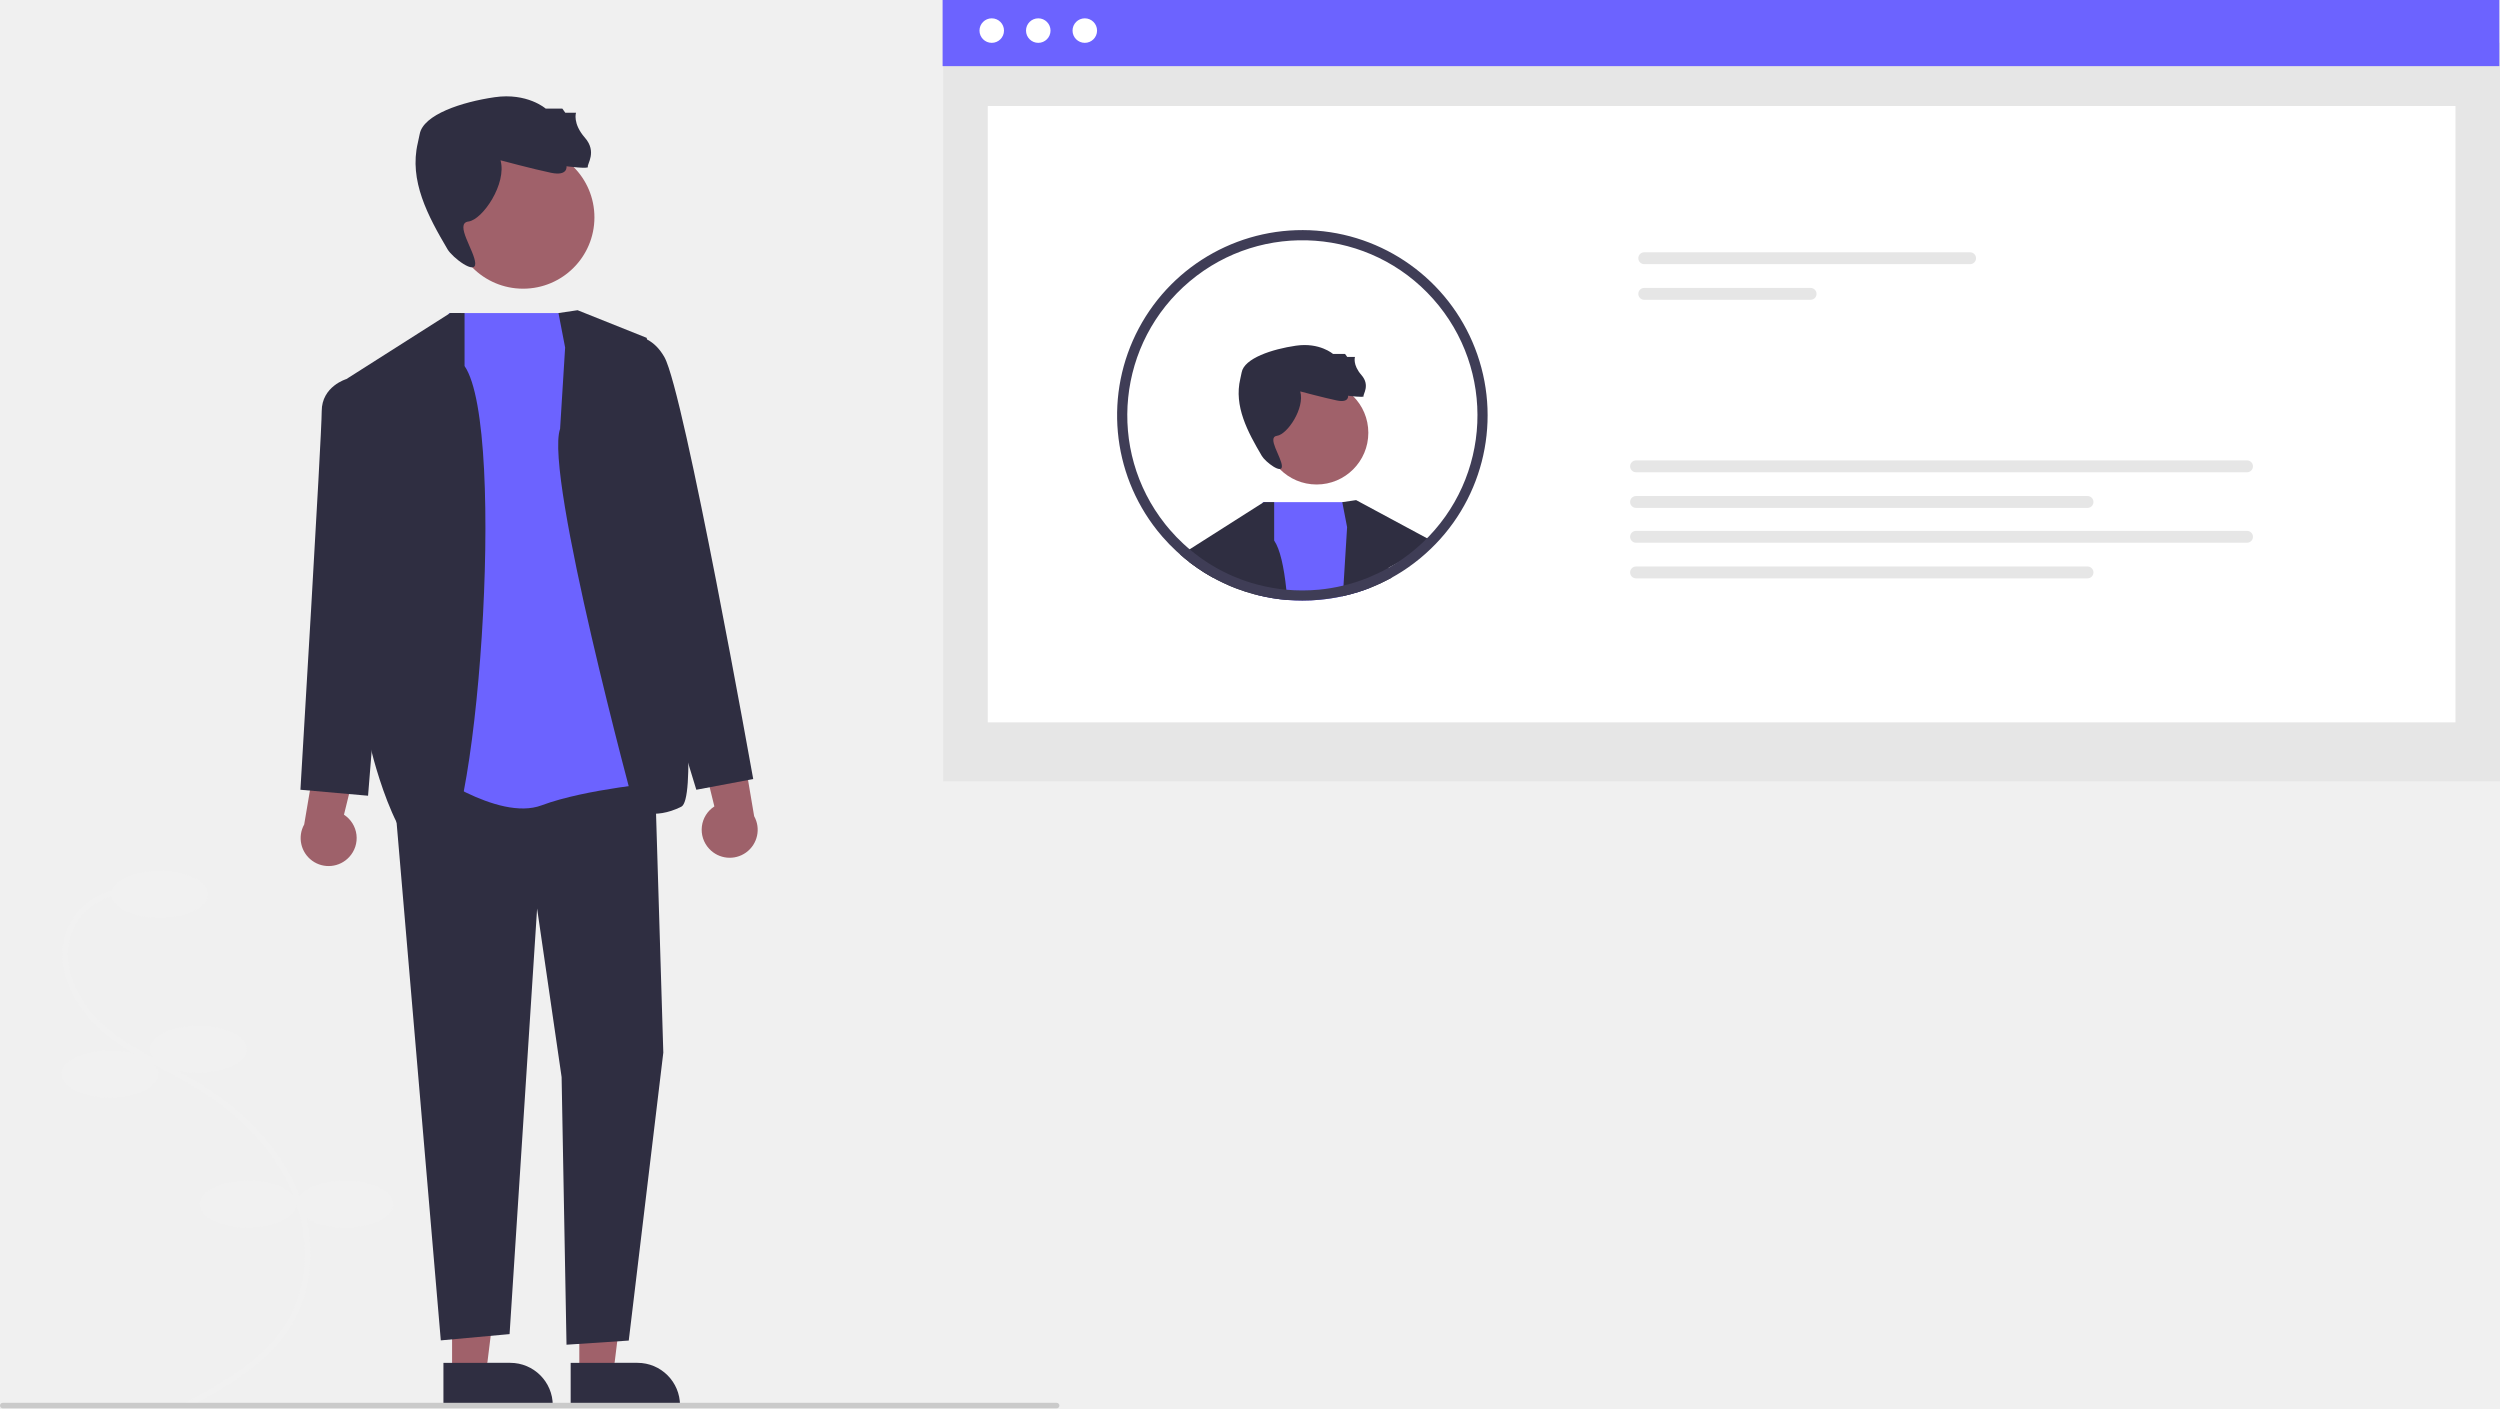
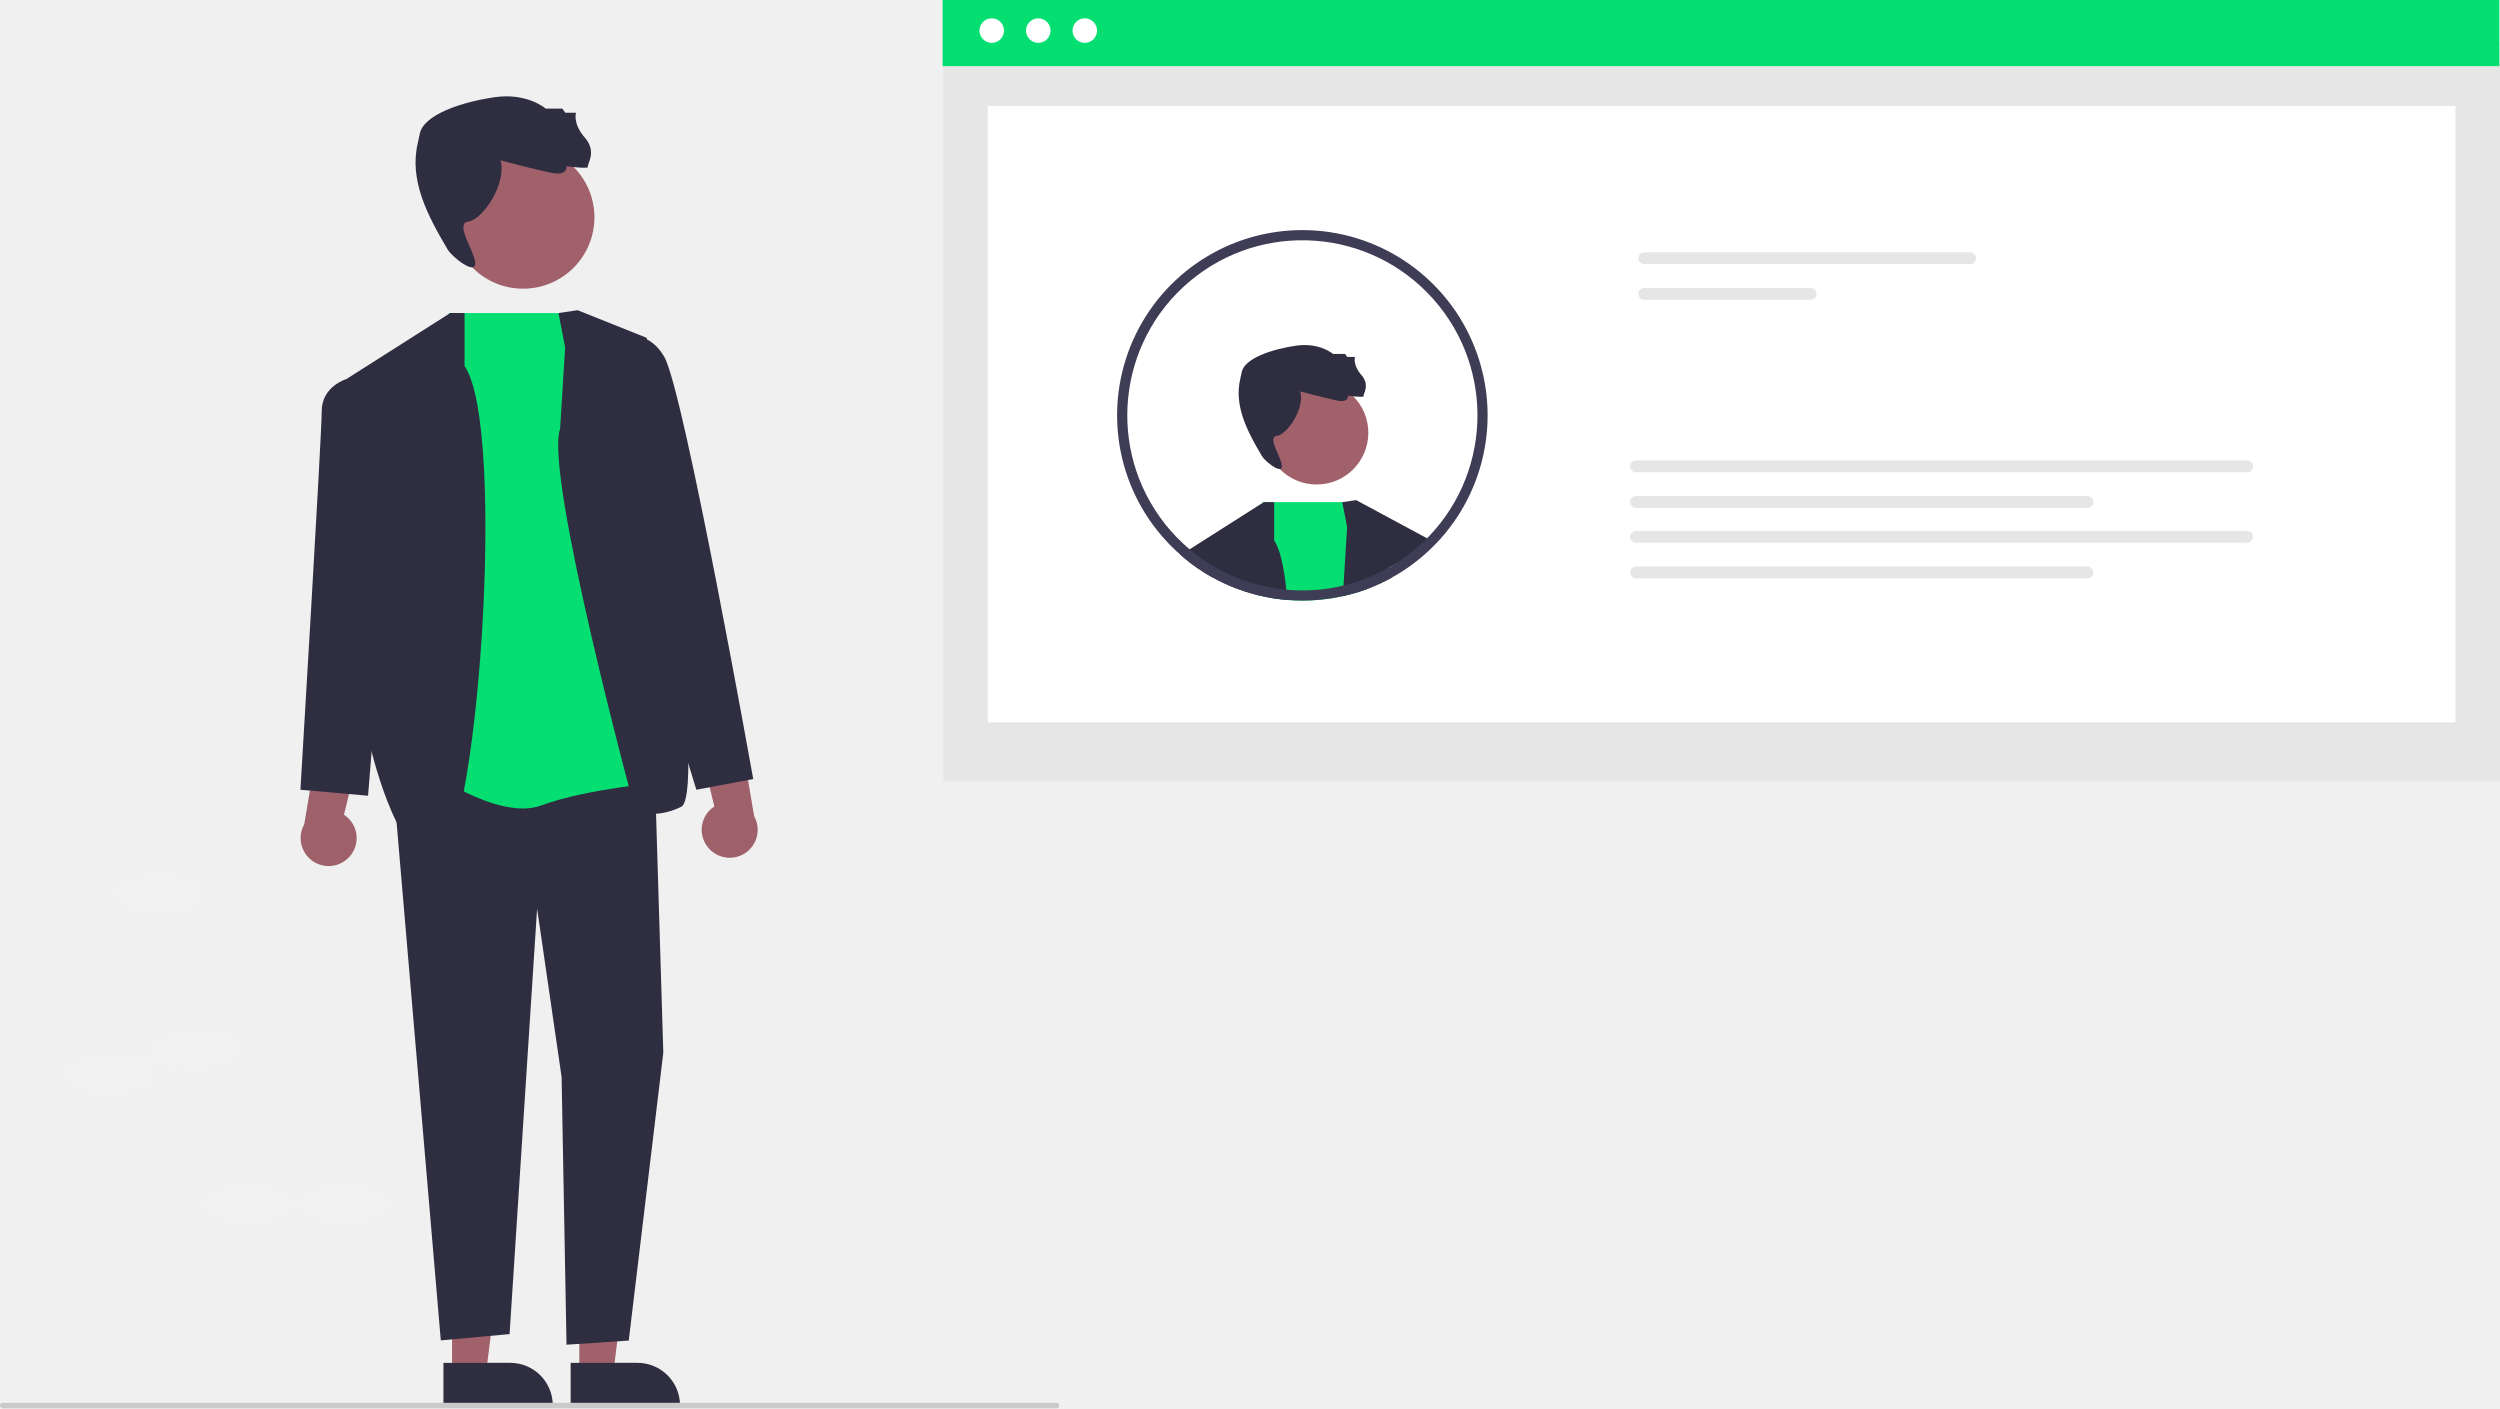
<svg xmlns="http://www.w3.org/2000/svg" width="903.807" height="509.145" viewBox="0 0 903.807 509.145" role="img" artist="Katerina Limpitsouni" source="https://undraw.co/">
  <path d="M216.096,704.318l-.951-1.759c12.753-6.897,28.626-15.481,36.916-29.567,8.172-13.886,8.356-32.743.479-49.211-6.704-14.016-19.018-26.572-35.611-36.313-3.273-1.921-6.709-3.742-10.031-5.503-8.031-4.256-16.336-8.658-23.184-14.903-9.432-8.601-16.568-23.035-11.249-35.891a23.856,23.856,0,0,1,20.677-14.467l.113,1.997a21.861,21.861,0,0,0-18.948,13.248c-4.943,11.947,1.839,25.505,10.754,33.636,6.661,6.074,14.852,10.415,22.773,14.613,3.342,1.771,6.797,3.603,10.108,5.546,16.938,9.943,29.526,22.798,36.403,37.174,8.16,17.061,7.946,36.637-.559,51.089C245.211,688.572,229.068,697.303,216.096,704.318Z" transform="translate(-148.0965 -195.4274)" fill="#f1f1f1" />
  <ellipse cx="57.72" cy="323.317" rx="17.5" ry="8.5" fill="#f1f1f1" />
  <ellipse cx="71.72" cy="379.317" rx="17.5" ry="8.5" fill="#f1f1f1" />
  <ellipse cx="39.72" cy="388.317" rx="17.5" ry="8.5" fill="#f1f1f1" />
  <ellipse cx="89.72" cy="435.317" rx="17.5" ry="8.5" fill="#f1f1f1" />
  <ellipse cx="124.72" cy="435.317" rx="17.5" ry="8.5" fill="#f1f1f1" />
  <rect id="bc1144e2-c94b-4f66-aa77-0b454dfd4174" data-name="Rectangle 62" x="341.011" y="15.429" width="562.796" height="267.056" fill="#e6e6e6" />
  <rect id="ad6bb9d5-2e55-4525-b077-6ac2d5f26b45" data-name="Rectangle 75" x="357.104" y="38.33" width="530.61" height="222.814" fill="#fff" />
-   <rect id="a1fdfaec-ef9f-458a-9330-7bb8c38fec43" data-name="Rectangle 80" x="340.771" width="562.796" height="23.909" fill="#6c63ff" />
+   <rect id="a1fdfaec-ef9f-458a-9330-7bb8c38fec43" data-name="Rectangle 80" x="340.771" width="562.796" height="23.909" fill="#05df72" />
  <circle id="ac9f2818-2064-46b1-8104-b7d94390836e" data-name="Ellipse 90" cx="358.539" cy="11.059" r="4.431" fill="#fff" />
  <circle id="bd067119-2054-4d5f-9303-2e8fa40cc410" data-name="Ellipse 91" cx="375.359" cy="11.059" r="4.431" fill="#fff" />
  <circle id="ee5e9ca0-6fca-449b-8f84-cf683813bd65" data-name="Ellipse 92" cx="392.18" cy="11.059" r="4.431" fill="#fff" />
  <path id="acae6c4c-8028-4596-98db-d9926d2ed09f-234" data-name="Path 142" d="M742.529,286.635a2.147,2.147,0,0,0,0,4.294H860.333a2.147,2.147,0,0,0,0-4.294Z" transform="translate(-148.0965 -195.4274)" fill="#e6e6e6" />
  <path id="a061bcdc-636b-4d12-a036-d7339f47b36a-235" data-name="Path 143" d="M742.529,299.518a2.147,2.147,0,0,0,0,4.294H802.67a2.147,2.147,0,0,0,0-4.294Z" transform="translate(-148.0965 -195.4274)" fill="#e6e6e6" />
  <path id="e4e4593e-e83d-4128-8cd7-f0323b36c2f2-236" data-name="Path 142" d="M739.564,361.871a2.147,2.147,0,0,0,0,4.294H960.447a2.147,2.147,0,0,0,0-4.294Z" transform="translate(-148.0965 -195.4274)" fill="#e6e6e6" />
  <path id="bf45783c-1d79-4b4f-82bb-39fc8a52f7aa-237" data-name="Path 143" d="M739.564,374.754a2.147,2.147,0,0,0,0,4.294H902.785a2.147,2.147,0,0,0,0-4.294Z" transform="translate(-148.0965 -195.4274)" fill="#e6e6e6" />
  <path id="b544fc92-6fc6-4255-93fb-dee32d880d89-238" data-name="Path 142" d="M739.564,387.345a2.147,2.147,0,0,0,0,4.294H960.447a2.147,2.147,0,0,0,0-4.294Z" transform="translate(-148.0965 -195.4274)" fill="#e6e6e6" />
  <path id="e14bb681-aaa1-4454-9da9-28d0809a146c-239" data-name="Path 143" d="M739.564,400.227a2.147,2.147,0,0,0,0,4.294H902.785a2.147,2.147,0,0,0,0-4.294Z" transform="translate(-148.0965 -195.4274)" fill="#e6e6e6" />
  <circle cx="475.989" cy="156.462" r="18.694" fill="#a0616a" />
  <path d="M618.165,336.934s8.724,2.337,13.242,3.272,4.05-1.714,4.05-1.714,5.92.779,5.608.156,2.493-3.895-.779-7.633-2.337-6.543-2.337-6.543h-2.804l-.779-1.091h-4.362s-4.823-4.229-13.391-2.983-18.701,4.54-19.636,9.681c-.127.697-.294,1.472-.488,2.29-2.343,9.891,2.635,19.146,7.799,27.903,1.269,2.152,7.407,6.844,7.25,3.625s-5.525-10.45-1.786-10.917S619.879,343.01,618.165,336.934Z" transform="translate(-148.0965 -195.4274)" fill="#2f2e41" />
-   <path d="M613.48,412.325a65.38,65.38,0,0,1-10.699-1.758l.197-3.728L604.615,377.197l.015-.227h32.931l5.168,27.293.697,3.683c-1.364.53-2.743,1.031-4.152,1.47-.016,0-.016.015-.03.015-1.955.606-3.94,1.137-5.941,1.576a68.558,68.558,0,0,1-8.062,1.243,62.045,62.045,0,0,1-6.304.303C617.117,412.552,615.284,412.477,613.48,412.325Z" transform="translate(-148.0965 -195.4274)" fill="#6c63ff" />
+   <path d="M613.48,412.325a65.38,65.38,0,0,1-10.699-1.758l.197-3.728L604.615,377.197l.015-.227h32.931l5.168,27.293.697,3.683c-1.364.53-2.743,1.031-4.152,1.47-.016,0-.016.015-.03.015-1.955.606-3.94,1.137-5.941,1.576a68.558,68.558,0,0,1-8.062,1.243,62.045,62.045,0,0,1-6.304.303C617.117,412.552,615.284,412.477,613.48,412.325Z" transform="translate(-148.0965 -195.4274)" fill="#05df72" />
  <path d="M592.309,407.051c-1.364-.591-2.682-1.228-3.985-1.894l-.561-.288c-.379-.197-.773-.409-1.151-.621q-.774-.432-1.501-.864c-.47-.273-.955-.561-1.424-.849-.03-.015-.045-.03-.075-.03-1.637-1.046-3.243-2.122-4.789-3.288q-.386-.296-.773-.591l-.272-4.364.394-.243L604.615,377.197l.363-.227.03-.015,3.728.015v13.882c2.107,3.046,3.531,9.426,4.41,17.776.121,1.197.227,2.425.334,3.698a65.38,65.38,0,0,1-10.699-1.758c-.379-.076-.743-.167-1.122-.273a62.702,62.702,0,0,1-6.516-2.091c-.652-.243-1.288-.5-1.925-.758l-.061-.03C592.885,407.294,592.582,407.173,592.309,407.051Z" transform="translate(-148.0965 -195.4274)" fill="#2f2e41" />
  <path d="M586.612,404.248q-.774-.432-1.501-.864c-.47-.273-.955-.561-1.424-.849-.03-.015-.045-.03-.075-.03-1.637-1.046-3.243-2.122-4.789-3.288q-.386-.296-.773-.591c-.121-.106-.242-.197-.379-.303-.969-.743-1.909-1.515-2.819-2.334-.045-.03-.075-.076-.121-.106a10.422,10.422,0,0,1,3.046-1.622l1.076.318,7.668,2.303.045,3.107Z" transform="translate(-148.0965 -195.4274)" fill="#2f2e41" />
  <path d="M651.184,404.293c-.455.242-.909.485-1.364.712-.107.061-.197.106-.288.152-.607.303-1.197.606-1.803.894-.016.015-.046.015-.046.03-.03.015-.075.03-.106.045-1.364.652-2.743,1.258-4.153,1.818-1.364.53-2.743,1.031-4.152,1.47-.016,0-.016.015-.03.015-1.955.606-3.94,1.137-5.941,1.576a12.506,12.506,0,0,1,.485-3.683l.015-.212,1.304-21.095-1.743-9.047,5.001-.743L665.869,391.033s-3.031,3.031-15.473,9.487C649.296,401.091,650.911,402.99,651.184,404.293Z" transform="translate(-148.0965 -195.4274)" fill="#2f2e41" />
  <path d="M624.907,408.612c-1.971.182-3.971.273-5.971.273-1.94,0-3.865-.076-5.789-.258.121,1.197.227,2.425.334,3.698,1.803.152,3.637.227,5.456.227a62.045,62.045,0,0,0,6.304-.303,68.558,68.558,0,0,0,8.062-1.243,12.506,12.506,0,0,1,.485-3.683l.015-.212A62.996,62.996,0,0,1,624.907,408.612Zm57.268-85.047A66.972,66.972,0,1,0,566.441,387.184c.606.758,1.228,1.515,1.864,2.243.061.061.091.106.136.152a63.821,63.821,0,0,0,4.986,5.137c.425.394.864.788,1.303,1.167.046.03.076.076.121.106.909.818,1.849,1.591,2.819,2.334.137.106.258.197.379.303q.387.296.773.591c1.546,1.167,3.152,2.243,4.789,3.288.03,0,.045.015.075.03.47.288.955.576,1.424.849q.728.432,1.501.864c.379.212.773.424,1.151.621l.561.288c1.303.667,2.622,1.303,3.985,1.894.273.121.576.242.849.364l.061.03c.636.258,1.273.515,1.925.758a62.702,62.702,0,0,0,6.516,2.091c.379.106.743.197,1.122.273a65.38,65.38,0,0,0,10.699,1.758c1.803.152,3.637.227,5.456.227a62.045,62.045,0,0,0,6.304-.303,68.558,68.558,0,0,0,8.062-1.243c2.001-.439,3.986-.97,5.941-1.576.015,0,.015-.015.03-.015,1.409-.439,2.788-.94,4.152-1.47,1.41-.561,2.789-1.167,4.153-1.818.03-.015.075-.03.106-.045,0-.015.03-.015.046-.03.606-.288,1.197-.591,1.803-.894.091-.046.181-.091.288-.152.454-.227.909-.47,1.364-.712.03-.015.045-.03.075-.045,1.197-.667,2.38-1.364,3.547-2.106.318-.197.636-.394.955-.621.47-.288.924-.606,1.364-.924.591-.409,1.182-.833,1.758-1.273a4.679,4.679,0,0,0,.545-.409c1.41-1.061,2.773-2.182,4.076-3.364a66.914,66.914,0,0,0,18.67-71.984Zm-19.807,68.074a64.792,64.792,0,0,1-5.152,4.364c-.394.303-.804.606-1.212.879-.394.303-.788.591-1.197.864-.349.243-.697.485-1.061.712-.03.03-.075.045-.106.076-.258.182-.531.349-.788.515-.804.5-1.637,1-2.455,1.47-.197.106-.379.227-.576.333-.107.061-.212.121-.334.182-.454.258-.909.485-1.364.727-.061.045-.136.061-.197.106a.112.112,0,0,0-.061.03c-.318.167-.636.318-.955.47-.273.136-.531.273-.804.394-1.106.53-2.243,1.03-3.379,1.5-1.197.485-2.409.924-3.637,1.334-.303.106-.622.227-.94.318-1.44.455-2.879.864-4.349,1.197a62.996,62.996,0,0,1-8.895,1.5c-1.971.182-3.971.273-5.971.273-1.94,0-3.865-.076-5.789-.258a62.373,62.373,0,0,1-10.169-1.788c-.121-.03-.258-.061-.379-.091a58.111,58.111,0,0,1-8.017-2.728c-.136-.061-.288-.106-.409-.167-.152-.061-.288-.106-.409-.167-.152-.061-.288-.121-.424-.182-1.137-.5-2.243-1.046-3.349-1.606l-.516-.273c-.985-.515-1.955-1.046-2.91-1.637-.333-.182-.682-.394-1.015-.606-.379-.227-.758-.47-1.122-.712q-.135-.091-.272-.182c-.849-.576-1.712-1.152-2.531-1.773-.576-.424-1.137-.833-1.697-1.273-.364-.273-.727-.561-1.076-.864-.227-.167-.454-.364-.682-.561-.303-.258-.606-.515-.909-.788-.47-.379-.909-.803-1.334-1.197a60.229,60.229,0,0,1-4.834-5.001c-.515-.576-1-1.152-1.47-1.758a3.647,3.647,0,0,1-.303-.379,63.298,63.298,0,1,1,93.048,6.744Z" transform="translate(-148.0965 -195.4274)" fill="#3f3d56" />
  <polygon points="163.436 496.698 175.696 496.697 181.528 449.409 163.434 449.41 163.436 496.698" fill="#a0616a" />
  <path d="M308.406,688.123l24.144-.001h.001A15.387,15.387,0,0,1,347.937,703.508v.5l-39.531.001Z" transform="translate(-148.0965 -195.4274)" fill="#2f2e41" />
  <polygon points="209.436 496.698 221.696 496.697 227.528 449.409 209.434 449.41 209.436 496.698" fill="#a0616a" />
  <path d="M354.406,688.123l24.144-.001h.001A15.387,15.387,0,0,1,393.937,703.508v.5l-39.531.001Z" transform="translate(-148.0965 -195.4274)" fill="#2f2e41" />
  <path d="M274.333,505.267a10.056,10.056,0,0,0-1.883-15.304l8.518-34.705-17.492,6.233-5.407,32.001a10.11,10.11,0,0,0,16.265,11.775Z" transform="translate(-148.0965 -195.4274)" fill="#9e616a" />
  <path d="M404.474,502.267a10.056,10.056,0,0,1,1.883-15.304L397.839,452.259l17.492,6.233,5.407,32.001a10.11,10.11,0,0,1-16.265,11.775Z" transform="translate(-148.0965 -195.4274)" fill="#9e616a" />
  <polygon points="142.367 285.513 159.36 484.578 184.224 482.311 194.175 328.461 203.033 389.379 204.807 486.145 227.307 484.645 239.801 380.545 236.736 279.728 151.319 271.078 142.367 285.513" fill="#2f2e41" />
  <circle cx="189.112" cy="78.582" r="25.786" fill="#a0616a" />
  <path d="M329.043,253.381s12.033,3.223,18.265,4.513,5.587-2.364,5.587-2.364,8.165,1.074,7.736.215,3.438-5.372-1.074-10.529-3.223-9.025-3.223-9.025h-3.868l-1.074-1.504H345.374s-6.652-5.833-18.471-4.114-25.795,6.263-27.084,13.354c-.175.962-.405,2.03-.672,3.159-3.232,13.644,3.635,26.409,10.757,38.487,1.75,2.968,10.217,9.441,10,5s-7.621-14.414-2.464-15.059S331.407,261.762,329.043,253.381Z" transform="translate(-148.0965 -195.4274)" fill="#2f2e41" />
-   <path d="M310.376,308.604h45.412l32.11,169.575s-27.994,2.394-43.994,8.394-42.598-13.706-42.598-13.706Z" transform="translate(-148.0965 -195.4274)" fill="#6c63ff" />
+   <path d="M310.376,308.604h45.412l32.11,169.575s-27.994,2.394-43.994,8.394-42.598-13.706-42.598-13.706Z" transform="translate(-148.0965 -195.4274)" fill="#05df72" />
  <path d="M316.045,327.754V308.604l-5.142-.031-37.567,23.885,8.152,130.863s9.648,43.658,24.282,43.205S331.687,350.435,316.045,327.754Z" transform="translate(-148.0965 -195.4274)" fill="#2f2e41" />
  <path d="M285.404,336.073l-12.067-3.615s-8.933,2.615-8.933,11.615-7.697,136.868-7.697,136.868l24.451,2.161,5.246-65.029Z" transform="translate(-148.0965 -195.4274)" fill="#2f2e41" />
  <path d="M352.404,321.073l-2.405-12.469,6.905-1.031,25,10s22.5,164.5,12.5,169.5-16.752,1.126-16.752,1.126S344.76,366.873,350.582,350.473Z" transform="translate(-148.0965 -195.4274)" fill="#2f2e41" />
  <path d="M364.404,320.073l4.267-1.857s12.523-6.206,19.628,6.326,32.105,152.531,32.105,152.531l-20.57,3.868-15.379-50.384Z" transform="translate(-148.0965 -195.4274)" fill="#2f2e41" />
  <path d="M530.096,704.573h-381a1,1,0,1,1,0-2h381a1,1,0,0,1,0,2Z" transform="translate(-148.0965 -195.4274)" fill="#cacaca" />
</svg>
